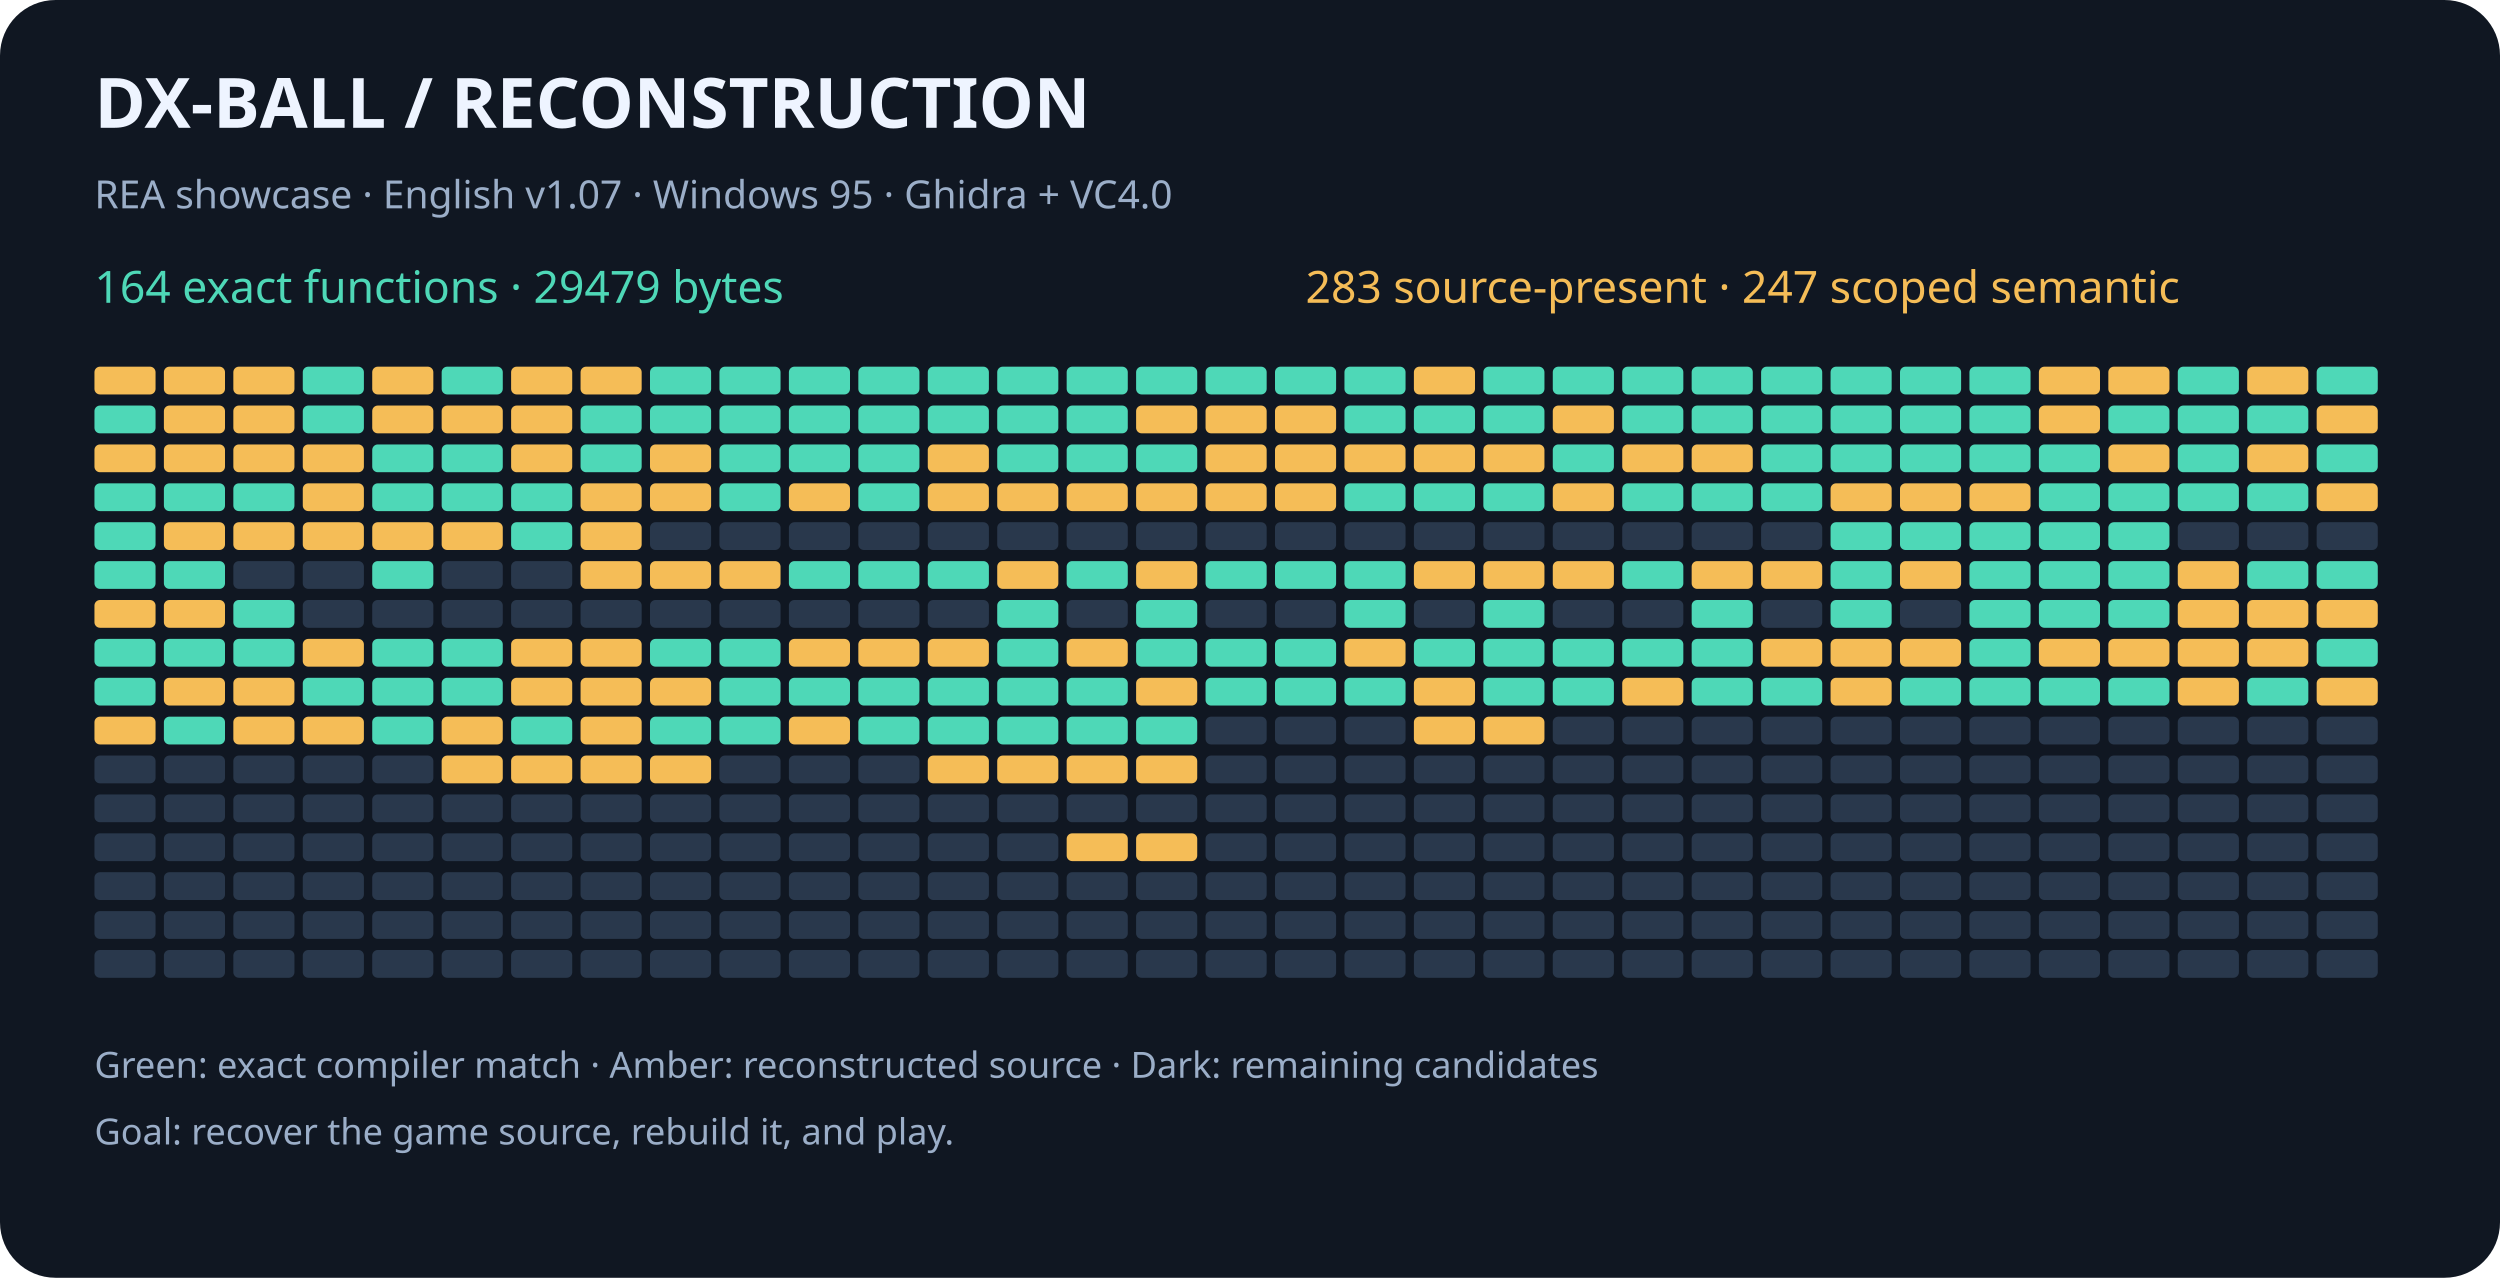
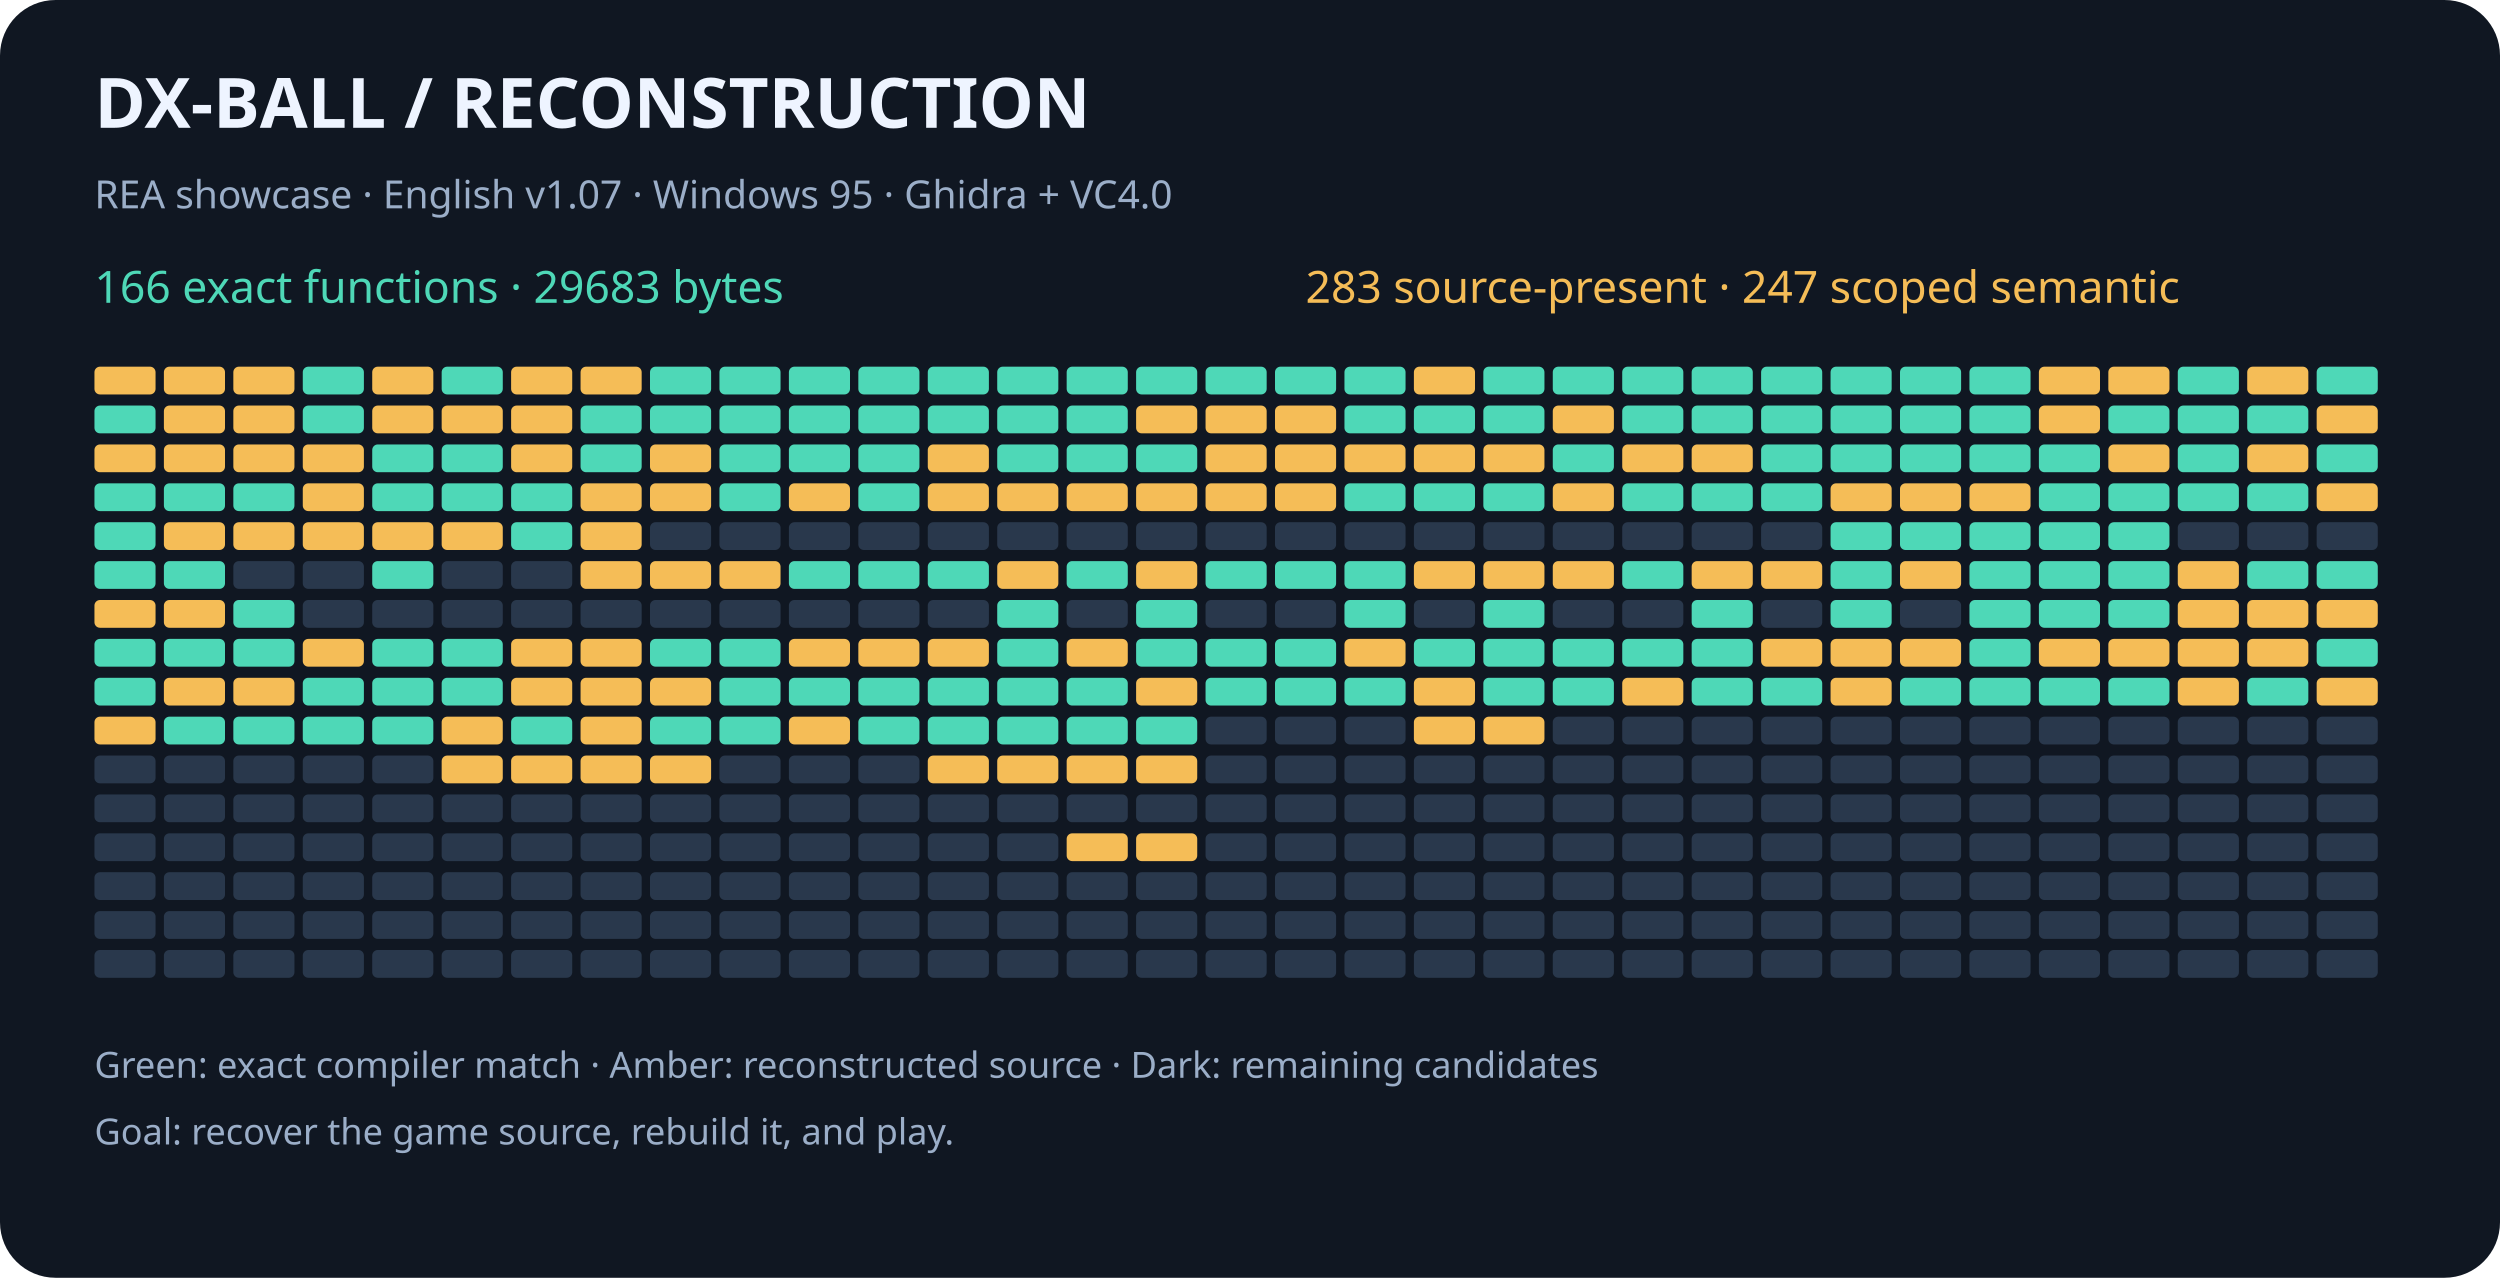
<svg xmlns="http://www.w3.org/2000/svg" width="900" height="460" viewBox="0 0 900 460" role="img" aria-labelledby="title desc">
  <rect width="900" height="460" rx="20" fill="#101722" />
  <g font-family="sans-serif">
    <text x="34" y="46" fill="#eef4ff" font-size="25" font-weight="bold">DX-BALL  /  RECONSTRUCTION</text>
    <text x="34" y="75" fill="#9baec8" font-size="14">REA showcase · English v1.07 · Windows 95 · Ghidra + VC4.0</text>
-     <text x="34" y="109" fill="#4ed8b7" font-size="16">164 exact functions · 29479 bytes</text>
+     <text x="34" y="109" fill="#4ed8b7" font-size="16">166 exact functions · 29683 bytes</text>
    <text x="470" y="109" fill="#f5bd57" font-size="16">283 source-present · 247 scoped semantic</text>
    <rect x="34" y="132" width="22" height="10" rx="2" fill="#f5bd57" />
    <rect x="59" y="132" width="22" height="10" rx="2" fill="#f5bd57" />
    <rect x="84" y="132" width="22" height="10" rx="2" fill="#f5bd57" />
    <rect x="109" y="132" width="22" height="10" rx="2" fill="#4ed8b7" />
    <rect x="134" y="132" width="22" height="10" rx="2" fill="#f5bd57" />
    <rect x="159" y="132" width="22" height="10" rx="2" fill="#4ed8b7" />
    <rect x="184" y="132" width="22" height="10" rx="2" fill="#f5bd57" />
    <rect x="209" y="132" width="22" height="10" rx="2" fill="#f5bd57" />
    <rect x="234" y="132" width="22" height="10" rx="2" fill="#4ed8b7" />
    <rect x="259" y="132" width="22" height="10" rx="2" fill="#4ed8b7" />
    <rect x="284" y="132" width="22" height="10" rx="2" fill="#4ed8b7" />
    <rect x="309" y="132" width="22" height="10" rx="2" fill="#4ed8b7" />
    <rect x="334" y="132" width="22" height="10" rx="2" fill="#4ed8b7" />
    <rect x="359" y="132" width="22" height="10" rx="2" fill="#4ed8b7" />
    <rect x="384" y="132" width="22" height="10" rx="2" fill="#4ed8b7" />
    <rect x="409" y="132" width="22" height="10" rx="2" fill="#4ed8b7" />
    <rect x="434" y="132" width="22" height="10" rx="2" fill="#4ed8b7" />
    <rect x="459" y="132" width="22" height="10" rx="2" fill="#4ed8b7" />
    <rect x="484" y="132" width="22" height="10" rx="2" fill="#4ed8b7" />
    <rect x="509" y="132" width="22" height="10" rx="2" fill="#f5bd57" />
    <rect x="534" y="132" width="22" height="10" rx="2" fill="#4ed8b7" />
    <rect x="559" y="132" width="22" height="10" rx="2" fill="#4ed8b7" />
    <rect x="584" y="132" width="22" height="10" rx="2" fill="#4ed8b7" />
    <rect x="609" y="132" width="22" height="10" rx="2" fill="#4ed8b7" />
    <rect x="634" y="132" width="22" height="10" rx="2" fill="#4ed8b7" />
    <rect x="659" y="132" width="22" height="10" rx="2" fill="#4ed8b7" />
    <rect x="684" y="132" width="22" height="10" rx="2" fill="#4ed8b7" />
    <rect x="709" y="132" width="22" height="10" rx="2" fill="#4ed8b7" />
    <rect x="734" y="132" width="22" height="10" rx="2" fill="#f5bd57" />
    <rect x="759" y="132" width="22" height="10" rx="2" fill="#f5bd57" />
    <rect x="784" y="132" width="22" height="10" rx="2" fill="#4ed8b7" />
    <rect x="809" y="132" width="22" height="10" rx="2" fill="#f5bd57" />
    <rect x="834" y="132" width="22" height="10" rx="2" fill="#4ed8b7" />
    <rect x="34" y="146" width="22" height="10" rx="2" fill="#4ed8b7" />
    <rect x="59" y="146" width="22" height="10" rx="2" fill="#f5bd57" />
    <rect x="84" y="146" width="22" height="10" rx="2" fill="#f5bd57" />
    <rect x="109" y="146" width="22" height="10" rx="2" fill="#4ed8b7" />
    <rect x="134" y="146" width="22" height="10" rx="2" fill="#f5bd57" />
    <rect x="159" y="146" width="22" height="10" rx="2" fill="#f5bd57" />
    <rect x="184" y="146" width="22" height="10" rx="2" fill="#f5bd57" />
    <rect x="209" y="146" width="22" height="10" rx="2" fill="#4ed8b7" />
    <rect x="234" y="146" width="22" height="10" rx="2" fill="#4ed8b7" />
    <rect x="259" y="146" width="22" height="10" rx="2" fill="#4ed8b7" />
    <rect x="284" y="146" width="22" height="10" rx="2" fill="#4ed8b7" />
    <rect x="309" y="146" width="22" height="10" rx="2" fill="#4ed8b7" />
    <rect x="334" y="146" width="22" height="10" rx="2" fill="#4ed8b7" />
    <rect x="359" y="146" width="22" height="10" rx="2" fill="#4ed8b7" />
    <rect x="384" y="146" width="22" height="10" rx="2" fill="#4ed8b7" />
    <rect x="409" y="146" width="22" height="10" rx="2" fill="#f5bd57" />
    <rect x="434" y="146" width="22" height="10" rx="2" fill="#f5bd57" />
    <rect x="459" y="146" width="22" height="10" rx="2" fill="#f5bd57" />
    <rect x="484" y="146" width="22" height="10" rx="2" fill="#4ed8b7" />
    <rect x="509" y="146" width="22" height="10" rx="2" fill="#4ed8b7" />
    <rect x="534" y="146" width="22" height="10" rx="2" fill="#4ed8b7" />
    <rect x="559" y="146" width="22" height="10" rx="2" fill="#f5bd57" />
    <rect x="584" y="146" width="22" height="10" rx="2" fill="#4ed8b7" />
    <rect x="609" y="146" width="22" height="10" rx="2" fill="#4ed8b7" />
    <rect x="634" y="146" width="22" height="10" rx="2" fill="#4ed8b7" />
    <rect x="659" y="146" width="22" height="10" rx="2" fill="#4ed8b7" />
    <rect x="684" y="146" width="22" height="10" rx="2" fill="#4ed8b7" />
    <rect x="709" y="146" width="22" height="10" rx="2" fill="#4ed8b7" />
    <rect x="734" y="146" width="22" height="10" rx="2" fill="#f5bd57" />
    <rect x="759" y="146" width="22" height="10" rx="2" fill="#4ed8b7" />
    <rect x="784" y="146" width="22" height="10" rx="2" fill="#4ed8b7" />
    <rect x="809" y="146" width="22" height="10" rx="2" fill="#4ed8b7" />
    <rect x="834" y="146" width="22" height="10" rx="2" fill="#f5bd57" />
    <rect x="34" y="160" width="22" height="10" rx="2" fill="#f5bd57" />
    <rect x="59" y="160" width="22" height="10" rx="2" fill="#f5bd57" />
    <rect x="84" y="160" width="22" height="10" rx="2" fill="#f5bd57" />
    <rect x="109" y="160" width="22" height="10" rx="2" fill="#f5bd57" />
    <rect x="134" y="160" width="22" height="10" rx="2" fill="#4ed8b7" />
    <rect x="159" y="160" width="22" height="10" rx="2" fill="#4ed8b7" />
    <rect x="184" y="160" width="22" height="10" rx="2" fill="#f5bd57" />
    <rect x="209" y="160" width="22" height="10" rx="2" fill="#4ed8b7" />
    <rect x="234" y="160" width="22" height="10" rx="2" fill="#f5bd57" />
    <rect x="259" y="160" width="22" height="10" rx="2" fill="#4ed8b7" />
    <rect x="284" y="160" width="22" height="10" rx="2" fill="#4ed8b7" />
    <rect x="309" y="160" width="22" height="10" rx="2" fill="#4ed8b7" />
    <rect x="334" y="160" width="22" height="10" rx="2" fill="#f5bd57" />
    <rect x="359" y="160" width="22" height="10" rx="2" fill="#4ed8b7" />
    <rect x="384" y="160" width="22" height="10" rx="2" fill="#4ed8b7" />
    <rect x="409" y="160" width="22" height="10" rx="2" fill="#4ed8b7" />
    <rect x="434" y="160" width="22" height="10" rx="2" fill="#f5bd57" />
    <rect x="459" y="160" width="22" height="10" rx="2" fill="#f5bd57" />
    <rect x="484" y="160" width="22" height="10" rx="2" fill="#f5bd57" />
    <rect x="509" y="160" width="22" height="10" rx="2" fill="#f5bd57" />
    <rect x="534" y="160" width="22" height="10" rx="2" fill="#f5bd57" />
    <rect x="559" y="160" width="22" height="10" rx="2" fill="#4ed8b7" />
    <rect x="584" y="160" width="22" height="10" rx="2" fill="#f5bd57" />
    <rect x="609" y="160" width="22" height="10" rx="2" fill="#f5bd57" />
    <rect x="634" y="160" width="22" height="10" rx="2" fill="#4ed8b7" />
    <rect x="659" y="160" width="22" height="10" rx="2" fill="#4ed8b7" />
    <rect x="684" y="160" width="22" height="10" rx="2" fill="#4ed8b7" />
    <rect x="709" y="160" width="22" height="10" rx="2" fill="#4ed8b7" />
    <rect x="734" y="160" width="22" height="10" rx="2" fill="#4ed8b7" />
    <rect x="759" y="160" width="22" height="10" rx="2" fill="#f5bd57" />
    <rect x="784" y="160" width="22" height="10" rx="2" fill="#4ed8b7" />
    <rect x="809" y="160" width="22" height="10" rx="2" fill="#f5bd57" />
    <rect x="834" y="160" width="22" height="10" rx="2" fill="#4ed8b7" />
    <rect x="34" y="174" width="22" height="10" rx="2" fill="#4ed8b7" />
    <rect x="59" y="174" width="22" height="10" rx="2" fill="#4ed8b7" />
    <rect x="84" y="174" width="22" height="10" rx="2" fill="#4ed8b7" />
    <rect x="109" y="174" width="22" height="10" rx="2" fill="#f5bd57" />
    <rect x="134" y="174" width="22" height="10" rx="2" fill="#4ed8b7" />
    <rect x="159" y="174" width="22" height="10" rx="2" fill="#4ed8b7" />
    <rect x="184" y="174" width="22" height="10" rx="2" fill="#4ed8b7" />
    <rect x="209" y="174" width="22" height="10" rx="2" fill="#f5bd57" />
    <rect x="234" y="174" width="22" height="10" rx="2" fill="#f5bd57" />
    <rect x="259" y="174" width="22" height="10" rx="2" fill="#4ed8b7" />
    <rect x="284" y="174" width="22" height="10" rx="2" fill="#f5bd57" />
    <rect x="309" y="174" width="22" height="10" rx="2" fill="#4ed8b7" />
    <rect x="334" y="174" width="22" height="10" rx="2" fill="#f5bd57" />
    <rect x="359" y="174" width="22" height="10" rx="2" fill="#f5bd57" />
    <rect x="384" y="174" width="22" height="10" rx="2" fill="#f5bd57" />
    <rect x="409" y="174" width="22" height="10" rx="2" fill="#f5bd57" />
    <rect x="434" y="174" width="22" height="10" rx="2" fill="#f5bd57" />
    <rect x="459" y="174" width="22" height="10" rx="2" fill="#f5bd57" />
    <rect x="484" y="174" width="22" height="10" rx="2" fill="#4ed8b7" />
    <rect x="509" y="174" width="22" height="10" rx="2" fill="#4ed8b7" />
    <rect x="534" y="174" width="22" height="10" rx="2" fill="#4ed8b7" />
    <rect x="559" y="174" width="22" height="10" rx="2" fill="#f5bd57" />
    <rect x="584" y="174" width="22" height="10" rx="2" fill="#4ed8b7" />
    <rect x="609" y="174" width="22" height="10" rx="2" fill="#4ed8b7" />
    <rect x="634" y="174" width="22" height="10" rx="2" fill="#4ed8b7" />
    <rect x="659" y="174" width="22" height="10" rx="2" fill="#f5bd57" />
    <rect x="684" y="174" width="22" height="10" rx="2" fill="#f5bd57" />
    <rect x="709" y="174" width="22" height="10" rx="2" fill="#f5bd57" />
    <rect x="734" y="174" width="22" height="10" rx="2" fill="#4ed8b7" />
    <rect x="759" y="174" width="22" height="10" rx="2" fill="#4ed8b7" />
    <rect x="784" y="174" width="22" height="10" rx="2" fill="#4ed8b7" />
    <rect x="809" y="174" width="22" height="10" rx="2" fill="#4ed8b7" />
    <rect x="834" y="174" width="22" height="10" rx="2" fill="#f5bd57" />
    <rect x="34" y="188" width="22" height="10" rx="2" fill="#4ed8b7" />
    <rect x="59" y="188" width="22" height="10" rx="2" fill="#f5bd57" />
    <rect x="84" y="188" width="22" height="10" rx="2" fill="#f5bd57" />
    <rect x="109" y="188" width="22" height="10" rx="2" fill="#f5bd57" />
    <rect x="134" y="188" width="22" height="10" rx="2" fill="#f5bd57" />
    <rect x="159" y="188" width="22" height="10" rx="2" fill="#f5bd57" />
    <rect x="184" y="188" width="22" height="10" rx="2" fill="#4ed8b7" />
    <rect x="209" y="188" width="22" height="10" rx="2" fill="#f5bd57" />
    <rect x="234" y="188" width="22" height="10" rx="2" fill="#29384c" />
    <rect x="259" y="188" width="22" height="10" rx="2" fill="#29384c" />
    <rect x="284" y="188" width="22" height="10" rx="2" fill="#29384c" />
    <rect x="309" y="188" width="22" height="10" rx="2" fill="#29384c" />
    <rect x="334" y="188" width="22" height="10" rx="2" fill="#29384c" />
    <rect x="359" y="188" width="22" height="10" rx="2" fill="#29384c" />
    <rect x="384" y="188" width="22" height="10" rx="2" fill="#29384c" />
    <rect x="409" y="188" width="22" height="10" rx="2" fill="#29384c" />
    <rect x="434" y="188" width="22" height="10" rx="2" fill="#29384c" />
    <rect x="459" y="188" width="22" height="10" rx="2" fill="#29384c" />
    <rect x="484" y="188" width="22" height="10" rx="2" fill="#29384c" />
    <rect x="509" y="188" width="22" height="10" rx="2" fill="#29384c" />
    <rect x="534" y="188" width="22" height="10" rx="2" fill="#29384c" />
    <rect x="559" y="188" width="22" height="10" rx="2" fill="#29384c" />
    <rect x="584" y="188" width="22" height="10" rx="2" fill="#29384c" />
    <rect x="609" y="188" width="22" height="10" rx="2" fill="#29384c" />
    <rect x="634" y="188" width="22" height="10" rx="2" fill="#29384c" />
    <rect x="659" y="188" width="22" height="10" rx="2" fill="#4ed8b7" />
    <rect x="684" y="188" width="22" height="10" rx="2" fill="#4ed8b7" />
    <rect x="709" y="188" width="22" height="10" rx="2" fill="#4ed8b7" />
    <rect x="734" y="188" width="22" height="10" rx="2" fill="#4ed8b7" />
    <rect x="759" y="188" width="22" height="10" rx="2" fill="#4ed8b7" />
    <rect x="784" y="188" width="22" height="10" rx="2" fill="#29384c" />
    <rect x="809" y="188" width="22" height="10" rx="2" fill="#29384c" />
    <rect x="834" y="188" width="22" height="10" rx="2" fill="#29384c" />
    <rect x="34" y="202" width="22" height="10" rx="2" fill="#4ed8b7" />
    <rect x="59" y="202" width="22" height="10" rx="2" fill="#4ed8b7" />
    <rect x="84" y="202" width="22" height="10" rx="2" fill="#29384c" />
    <rect x="109" y="202" width="22" height="10" rx="2" fill="#29384c" />
    <rect x="134" y="202" width="22" height="10" rx="2" fill="#4ed8b7" />
    <rect x="159" y="202" width="22" height="10" rx="2" fill="#29384c" />
    <rect x="184" y="202" width="22" height="10" rx="2" fill="#29384c" />
    <rect x="209" y="202" width="22" height="10" rx="2" fill="#f5bd57" />
    <rect x="234" y="202" width="22" height="10" rx="2" fill="#f5bd57" />
    <rect x="259" y="202" width="22" height="10" rx="2" fill="#f5bd57" />
    <rect x="284" y="202" width="22" height="10" rx="2" fill="#4ed8b7" />
    <rect x="309" y="202" width="22" height="10" rx="2" fill="#4ed8b7" />
    <rect x="334" y="202" width="22" height="10" rx="2" fill="#4ed8b7" />
    <rect x="359" y="202" width="22" height="10" rx="2" fill="#f5bd57" />
    <rect x="384" y="202" width="22" height="10" rx="2" fill="#4ed8b7" />
    <rect x="409" y="202" width="22" height="10" rx="2" fill="#f5bd57" />
    <rect x="434" y="202" width="22" height="10" rx="2" fill="#4ed8b7" />
    <rect x="459" y="202" width="22" height="10" rx="2" fill="#4ed8b7" />
    <rect x="484" y="202" width="22" height="10" rx="2" fill="#4ed8b7" />
    <rect x="509" y="202" width="22" height="10" rx="2" fill="#f5bd57" />
    <rect x="534" y="202" width="22" height="10" rx="2" fill="#f5bd57" />
    <rect x="559" y="202" width="22" height="10" rx="2" fill="#f5bd57" />
    <rect x="584" y="202" width="22" height="10" rx="2" fill="#4ed8b7" />
    <rect x="609" y="202" width="22" height="10" rx="2" fill="#f5bd57" />
    <rect x="634" y="202" width="22" height="10" rx="2" fill="#f5bd57" />
    <rect x="659" y="202" width="22" height="10" rx="2" fill="#4ed8b7" />
    <rect x="684" y="202" width="22" height="10" rx="2" fill="#f5bd57" />
    <rect x="709" y="202" width="22" height="10" rx="2" fill="#4ed8b7" />
    <rect x="734" y="202" width="22" height="10" rx="2" fill="#4ed8b7" />
    <rect x="759" y="202" width="22" height="10" rx="2" fill="#4ed8b7" />
    <rect x="784" y="202" width="22" height="10" rx="2" fill="#f5bd57" />
    <rect x="809" y="202" width="22" height="10" rx="2" fill="#4ed8b7" />
    <rect x="834" y="202" width="22" height="10" rx="2" fill="#4ed8b7" />
    <rect x="34" y="216" width="22" height="10" rx="2" fill="#f5bd57" />
    <rect x="59" y="216" width="22" height="10" rx="2" fill="#f5bd57" />
    <rect x="84" y="216" width="22" height="10" rx="2" fill="#4ed8b7" />
    <rect x="109" y="216" width="22" height="10" rx="2" fill="#29384c" />
    <rect x="134" y="216" width="22" height="10" rx="2" fill="#29384c" />
    <rect x="159" y="216" width="22" height="10" rx="2" fill="#29384c" />
    <rect x="184" y="216" width="22" height="10" rx="2" fill="#29384c" />
    <rect x="209" y="216" width="22" height="10" rx="2" fill="#29384c" />
    <rect x="234" y="216" width="22" height="10" rx="2" fill="#29384c" />
    <rect x="259" y="216" width="22" height="10" rx="2" fill="#29384c" />
    <rect x="284" y="216" width="22" height="10" rx="2" fill="#29384c" />
    <rect x="309" y="216" width="22" height="10" rx="2" fill="#29384c" />
    <rect x="334" y="216" width="22" height="10" rx="2" fill="#29384c" />
    <rect x="359" y="216" width="22" height="10" rx="2" fill="#4ed8b7" />
    <rect x="384" y="216" width="22" height="10" rx="2" fill="#29384c" />
    <rect x="409" y="216" width="22" height="10" rx="2" fill="#4ed8b7" />
    <rect x="434" y="216" width="22" height="10" rx="2" fill="#29384c" />
    <rect x="459" y="216" width="22" height="10" rx="2" fill="#29384c" />
    <rect x="484" y="216" width="22" height="10" rx="2" fill="#4ed8b7" />
    <rect x="509" y="216" width="22" height="10" rx="2" fill="#29384c" />
    <rect x="534" y="216" width="22" height="10" rx="2" fill="#4ed8b7" />
    <rect x="559" y="216" width="22" height="10" rx="2" fill="#29384c" />
    <rect x="584" y="216" width="22" height="10" rx="2" fill="#29384c" />
    <rect x="609" y="216" width="22" height="10" rx="2" fill="#4ed8b7" />
    <rect x="634" y="216" width="22" height="10" rx="2" fill="#29384c" />
    <rect x="659" y="216" width="22" height="10" rx="2" fill="#4ed8b7" />
    <rect x="684" y="216" width="22" height="10" rx="2" fill="#29384c" />
    <rect x="709" y="216" width="22" height="10" rx="2" fill="#4ed8b7" />
    <rect x="734" y="216" width="22" height="10" rx="2" fill="#4ed8b7" />
    <rect x="759" y="216" width="22" height="10" rx="2" fill="#4ed8b7" />
    <rect x="784" y="216" width="22" height="10" rx="2" fill="#f5bd57" />
    <rect x="809" y="216" width="22" height="10" rx="2" fill="#f5bd57" />
    <rect x="834" y="216" width="22" height="10" rx="2" fill="#f5bd57" />
    <rect x="34" y="230" width="22" height="10" rx="2" fill="#4ed8b7" />
    <rect x="59" y="230" width="22" height="10" rx="2" fill="#4ed8b7" />
    <rect x="84" y="230" width="22" height="10" rx="2" fill="#4ed8b7" />
    <rect x="109" y="230" width="22" height="10" rx="2" fill="#f5bd57" />
    <rect x="134" y="230" width="22" height="10" rx="2" fill="#4ed8b7" />
    <rect x="159" y="230" width="22" height="10" rx="2" fill="#4ed8b7" />
    <rect x="184" y="230" width="22" height="10" rx="2" fill="#f5bd57" />
    <rect x="209" y="230" width="22" height="10" rx="2" fill="#f5bd57" />
    <rect x="234" y="230" width="22" height="10" rx="2" fill="#4ed8b7" />
    <rect x="259" y="230" width="22" height="10" rx="2" fill="#4ed8b7" />
    <rect x="284" y="230" width="22" height="10" rx="2" fill="#f5bd57" />
    <rect x="309" y="230" width="22" height="10" rx="2" fill="#f5bd57" />
    <rect x="334" y="230" width="22" height="10" rx="2" fill="#f5bd57" />
    <rect x="359" y="230" width="22" height="10" rx="2" fill="#4ed8b7" />
    <rect x="384" y="230" width="22" height="10" rx="2" fill="#f5bd57" />
    <rect x="409" y="230" width="22" height="10" rx="2" fill="#4ed8b7" />
    <rect x="434" y="230" width="22" height="10" rx="2" fill="#4ed8b7" />
    <rect x="459" y="230" width="22" height="10" rx="2" fill="#4ed8b7" />
    <rect x="484" y="230" width="22" height="10" rx="2" fill="#f5bd57" />
    <rect x="509" y="230" width="22" height="10" rx="2" fill="#4ed8b7" />
    <rect x="534" y="230" width="22" height="10" rx="2" fill="#4ed8b7" />
    <rect x="559" y="230" width="22" height="10" rx="2" fill="#4ed8b7" />
    <rect x="584" y="230" width="22" height="10" rx="2" fill="#4ed8b7" />
    <rect x="609" y="230" width="22" height="10" rx="2" fill="#4ed8b7" />
    <rect x="634" y="230" width="22" height="10" rx="2" fill="#f5bd57" />
    <rect x="659" y="230" width="22" height="10" rx="2" fill="#f5bd57" />
    <rect x="684" y="230" width="22" height="10" rx="2" fill="#f5bd57" />
    <rect x="709" y="230" width="22" height="10" rx="2" fill="#4ed8b7" />
    <rect x="734" y="230" width="22" height="10" rx="2" fill="#f5bd57" />
    <rect x="759" y="230" width="22" height="10" rx="2" fill="#f5bd57" />
    <rect x="784" y="230" width="22" height="10" rx="2" fill="#f5bd57" />
    <rect x="809" y="230" width="22" height="10" rx="2" fill="#f5bd57" />
    <rect x="834" y="230" width="22" height="10" rx="2" fill="#4ed8b7" />
    <rect x="34" y="244" width="22" height="10" rx="2" fill="#4ed8b7" />
    <rect x="59" y="244" width="22" height="10" rx="2" fill="#f5bd57" />
    <rect x="84" y="244" width="22" height="10" rx="2" fill="#f5bd57" />
    <rect x="109" y="244" width="22" height="10" rx="2" fill="#4ed8b7" />
    <rect x="134" y="244" width="22" height="10" rx="2" fill="#4ed8b7" />
    <rect x="159" y="244" width="22" height="10" rx="2" fill="#4ed8b7" />
    <rect x="184" y="244" width="22" height="10" rx="2" fill="#f5bd57" />
    <rect x="209" y="244" width="22" height="10" rx="2" fill="#f5bd57" />
    <rect x="234" y="244" width="22" height="10" rx="2" fill="#f5bd57" />
    <rect x="259" y="244" width="22" height="10" rx="2" fill="#4ed8b7" />
    <rect x="284" y="244" width="22" height="10" rx="2" fill="#4ed8b7" />
    <rect x="309" y="244" width="22" height="10" rx="2" fill="#4ed8b7" />
    <rect x="334" y="244" width="22" height="10" rx="2" fill="#4ed8b7" />
    <rect x="359" y="244" width="22" height="10" rx="2" fill="#4ed8b7" />
    <rect x="384" y="244" width="22" height="10" rx="2" fill="#4ed8b7" />
    <rect x="409" y="244" width="22" height="10" rx="2" fill="#f5bd57" />
    <rect x="434" y="244" width="22" height="10" rx="2" fill="#4ed8b7" />
    <rect x="459" y="244" width="22" height="10" rx="2" fill="#4ed8b7" />
    <rect x="484" y="244" width="22" height="10" rx="2" fill="#4ed8b7" />
    <rect x="509" y="244" width="22" height="10" rx="2" fill="#f5bd57" />
    <rect x="534" y="244" width="22" height="10" rx="2" fill="#4ed8b7" />
    <rect x="559" y="244" width="22" height="10" rx="2" fill="#4ed8b7" />
    <rect x="584" y="244" width="22" height="10" rx="2" fill="#f5bd57" />
    <rect x="609" y="244" width="22" height="10" rx="2" fill="#4ed8b7" />
    <rect x="634" y="244" width="22" height="10" rx="2" fill="#4ed8b7" />
    <rect x="659" y="244" width="22" height="10" rx="2" fill="#f5bd57" />
    <rect x="684" y="244" width="22" height="10" rx="2" fill="#4ed8b7" />
    <rect x="709" y="244" width="22" height="10" rx="2" fill="#4ed8b7" />
    <rect x="734" y="244" width="22" height="10" rx="2" fill="#4ed8b7" />
    <rect x="759" y="244" width="22" height="10" rx="2" fill="#4ed8b7" />
    <rect x="784" y="244" width="22" height="10" rx="2" fill="#f5bd57" />
    <rect x="809" y="244" width="22" height="10" rx="2" fill="#4ed8b7" />
    <rect x="834" y="244" width="22" height="10" rx="2" fill="#f5bd57" />
    <rect x="34" y="258" width="22" height="10" rx="2" fill="#f5bd57" />
    <rect x="59" y="258" width="22" height="10" rx="2" fill="#4ed8b7" />
-     <rect x="84" y="258" width="22" height="10" rx="2" fill="#f5bd57" />
-     <rect x="109" y="258" width="22" height="10" rx="2" fill="#f5bd57" />
+     <rect x="84" y="258" width="22" height="10" rx="2" fill="#4ed8b7" />
+     <rect x="109" y="258" width="22" height="10" rx="2" fill="#4ed8b7" />
    <rect x="134" y="258" width="22" height="10" rx="2" fill="#4ed8b7" />
    <rect x="159" y="258" width="22" height="10" rx="2" fill="#f5bd57" />
    <rect x="184" y="258" width="22" height="10" rx="2" fill="#4ed8b7" />
    <rect x="209" y="258" width="22" height="10" rx="2" fill="#f5bd57" />
    <rect x="234" y="258" width="22" height="10" rx="2" fill="#4ed8b7" />
    <rect x="259" y="258" width="22" height="10" rx="2" fill="#4ed8b7" />
    <rect x="284" y="258" width="22" height="10" rx="2" fill="#f5bd57" />
    <rect x="309" y="258" width="22" height="10" rx="2" fill="#4ed8b7" />
    <rect x="334" y="258" width="22" height="10" rx="2" fill="#4ed8b7" />
    <rect x="359" y="258" width="22" height="10" rx="2" fill="#4ed8b7" />
    <rect x="384" y="258" width="22" height="10" rx="2" fill="#4ed8b7" />
    <rect x="409" y="258" width="22" height="10" rx="2" fill="#4ed8b7" />
    <rect x="434" y="258" width="22" height="10" rx="2" fill="#29384c" />
    <rect x="459" y="258" width="22" height="10" rx="2" fill="#29384c" />
    <rect x="484" y="258" width="22" height="10" rx="2" fill="#29384c" />
    <rect x="509" y="258" width="22" height="10" rx="2" fill="#f5bd57" />
    <rect x="534" y="258" width="22" height="10" rx="2" fill="#f5bd57" />
    <rect x="559" y="258" width="22" height="10" rx="2" fill="#29384c" />
    <rect x="584" y="258" width="22" height="10" rx="2" fill="#29384c" />
    <rect x="609" y="258" width="22" height="10" rx="2" fill="#29384c" />
    <rect x="634" y="258" width="22" height="10" rx="2" fill="#29384c" />
    <rect x="659" y="258" width="22" height="10" rx="2" fill="#29384c" />
    <rect x="684" y="258" width="22" height="10" rx="2" fill="#29384c" />
    <rect x="709" y="258" width="22" height="10" rx="2" fill="#29384c" />
    <rect x="734" y="258" width="22" height="10" rx="2" fill="#29384c" />
    <rect x="759" y="258" width="22" height="10" rx="2" fill="#29384c" />
    <rect x="784" y="258" width="22" height="10" rx="2" fill="#29384c" />
    <rect x="809" y="258" width="22" height="10" rx="2" fill="#29384c" />
    <rect x="834" y="258" width="22" height="10" rx="2" fill="#29384c" />
    <rect x="34" y="272" width="22" height="10" rx="2" fill="#29384c" />
    <rect x="59" y="272" width="22" height="10" rx="2" fill="#29384c" />
    <rect x="84" y="272" width="22" height="10" rx="2" fill="#29384c" />
    <rect x="109" y="272" width="22" height="10" rx="2" fill="#29384c" />
    <rect x="134" y="272" width="22" height="10" rx="2" fill="#29384c" />
    <rect x="159" y="272" width="22" height="10" rx="2" fill="#f5bd57" />
    <rect x="184" y="272" width="22" height="10" rx="2" fill="#f5bd57" />
    <rect x="209" y="272" width="22" height="10" rx="2" fill="#f5bd57" />
    <rect x="234" y="272" width="22" height="10" rx="2" fill="#f5bd57" />
    <rect x="259" y="272" width="22" height="10" rx="2" fill="#29384c" />
    <rect x="284" y="272" width="22" height="10" rx="2" fill="#29384c" />
    <rect x="309" y="272" width="22" height="10" rx="2" fill="#29384c" />
    <rect x="334" y="272" width="22" height="10" rx="2" fill="#f5bd57" />
    <rect x="359" y="272" width="22" height="10" rx="2" fill="#f5bd57" />
    <rect x="384" y="272" width="22" height="10" rx="2" fill="#f5bd57" />
    <rect x="409" y="272" width="22" height="10" rx="2" fill="#f5bd57" />
    <rect x="434" y="272" width="22" height="10" rx="2" fill="#29384c" />
    <rect x="459" y="272" width="22" height="10" rx="2" fill="#29384c" />
    <rect x="484" y="272" width="22" height="10" rx="2" fill="#29384c" />
    <rect x="509" y="272" width="22" height="10" rx="2" fill="#29384c" />
    <rect x="534" y="272" width="22" height="10" rx="2" fill="#29384c" />
    <rect x="559" y="272" width="22" height="10" rx="2" fill="#29384c" />
    <rect x="584" y="272" width="22" height="10" rx="2" fill="#29384c" />
    <rect x="609" y="272" width="22" height="10" rx="2" fill="#29384c" />
    <rect x="634" y="272" width="22" height="10" rx="2" fill="#29384c" />
    <rect x="659" y="272" width="22" height="10" rx="2" fill="#29384c" />
    <rect x="684" y="272" width="22" height="10" rx="2" fill="#29384c" />
    <rect x="709" y="272" width="22" height="10" rx="2" fill="#29384c" />
    <rect x="734" y="272" width="22" height="10" rx="2" fill="#29384c" />
    <rect x="759" y="272" width="22" height="10" rx="2" fill="#29384c" />
    <rect x="784" y="272" width="22" height="10" rx="2" fill="#29384c" />
    <rect x="809" y="272" width="22" height="10" rx="2" fill="#29384c" />
    <rect x="834" y="272" width="22" height="10" rx="2" fill="#29384c" />
    <rect x="34" y="286" width="22" height="10" rx="2" fill="#29384c" />
    <rect x="59" y="286" width="22" height="10" rx="2" fill="#29384c" />
    <rect x="84" y="286" width="22" height="10" rx="2" fill="#29384c" />
    <rect x="109" y="286" width="22" height="10" rx="2" fill="#29384c" />
    <rect x="134" y="286" width="22" height="10" rx="2" fill="#29384c" />
    <rect x="159" y="286" width="22" height="10" rx="2" fill="#29384c" />
    <rect x="184" y="286" width="22" height="10" rx="2" fill="#29384c" />
    <rect x="209" y="286" width="22" height="10" rx="2" fill="#29384c" />
    <rect x="234" y="286" width="22" height="10" rx="2" fill="#29384c" />
    <rect x="259" y="286" width="22" height="10" rx="2" fill="#29384c" />
    <rect x="284" y="286" width="22" height="10" rx="2" fill="#29384c" />
    <rect x="309" y="286" width="22" height="10" rx="2" fill="#29384c" />
    <rect x="334" y="286" width="22" height="10" rx="2" fill="#29384c" />
    <rect x="359" y="286" width="22" height="10" rx="2" fill="#29384c" />
    <rect x="384" y="286" width="22" height="10" rx="2" fill="#29384c" />
    <rect x="409" y="286" width="22" height="10" rx="2" fill="#29384c" />
    <rect x="434" y="286" width="22" height="10" rx="2" fill="#29384c" />
    <rect x="459" y="286" width="22" height="10" rx="2" fill="#29384c" />
    <rect x="484" y="286" width="22" height="10" rx="2" fill="#29384c" />
    <rect x="509" y="286" width="22" height="10" rx="2" fill="#29384c" />
    <rect x="534" y="286" width="22" height="10" rx="2" fill="#29384c" />
    <rect x="559" y="286" width="22" height="10" rx="2" fill="#29384c" />
    <rect x="584" y="286" width="22" height="10" rx="2" fill="#29384c" />
    <rect x="609" y="286" width="22" height="10" rx="2" fill="#29384c" />
    <rect x="634" y="286" width="22" height="10" rx="2" fill="#29384c" />
    <rect x="659" y="286" width="22" height="10" rx="2" fill="#29384c" />
    <rect x="684" y="286" width="22" height="10" rx="2" fill="#29384c" />
    <rect x="709" y="286" width="22" height="10" rx="2" fill="#29384c" />
    <rect x="734" y="286" width="22" height="10" rx="2" fill="#29384c" />
    <rect x="759" y="286" width="22" height="10" rx="2" fill="#29384c" />
    <rect x="784" y="286" width="22" height="10" rx="2" fill="#29384c" />
    <rect x="809" y="286" width="22" height="10" rx="2" fill="#29384c" />
    <rect x="834" y="286" width="22" height="10" rx="2" fill="#29384c" />
    <rect x="34" y="300" width="22" height="10" rx="2" fill="#29384c" />
    <rect x="59" y="300" width="22" height="10" rx="2" fill="#29384c" />
    <rect x="84" y="300" width="22" height="10" rx="2" fill="#29384c" />
    <rect x="109" y="300" width="22" height="10" rx="2" fill="#29384c" />
    <rect x="134" y="300" width="22" height="10" rx="2" fill="#29384c" />
    <rect x="159" y="300" width="22" height="10" rx="2" fill="#29384c" />
    <rect x="184" y="300" width="22" height="10" rx="2" fill="#29384c" />
    <rect x="209" y="300" width="22" height="10" rx="2" fill="#29384c" />
    <rect x="234" y="300" width="22" height="10" rx="2" fill="#29384c" />
    <rect x="259" y="300" width="22" height="10" rx="2" fill="#29384c" />
    <rect x="284" y="300" width="22" height="10" rx="2" fill="#29384c" />
    <rect x="309" y="300" width="22" height="10" rx="2" fill="#29384c" />
    <rect x="334" y="300" width="22" height="10" rx="2" fill="#29384c" />
    <rect x="359" y="300" width="22" height="10" rx="2" fill="#29384c" />
    <rect x="384" y="300" width="22" height="10" rx="2" fill="#f5bd57" />
    <rect x="409" y="300" width="22" height="10" rx="2" fill="#f5bd57" />
    <rect x="434" y="300" width="22" height="10" rx="2" fill="#29384c" />
    <rect x="459" y="300" width="22" height="10" rx="2" fill="#29384c" />
    <rect x="484" y="300" width="22" height="10" rx="2" fill="#29384c" />
    <rect x="509" y="300" width="22" height="10" rx="2" fill="#29384c" />
    <rect x="534" y="300" width="22" height="10" rx="2" fill="#29384c" />
    <rect x="559" y="300" width="22" height="10" rx="2" fill="#29384c" />
    <rect x="584" y="300" width="22" height="10" rx="2" fill="#29384c" />
    <rect x="609" y="300" width="22" height="10" rx="2" fill="#29384c" />
    <rect x="634" y="300" width="22" height="10" rx="2" fill="#29384c" />
    <rect x="659" y="300" width="22" height="10" rx="2" fill="#29384c" />
    <rect x="684" y="300" width="22" height="10" rx="2" fill="#29384c" />
    <rect x="709" y="300" width="22" height="10" rx="2" fill="#29384c" />
    <rect x="734" y="300" width="22" height="10" rx="2" fill="#29384c" />
    <rect x="759" y="300" width="22" height="10" rx="2" fill="#29384c" />
    <rect x="784" y="300" width="22" height="10" rx="2" fill="#29384c" />
    <rect x="809" y="300" width="22" height="10" rx="2" fill="#29384c" />
    <rect x="834" y="300" width="22" height="10" rx="2" fill="#29384c" />
    <rect x="34" y="314" width="22" height="10" rx="2" fill="#29384c" />
    <rect x="59" y="314" width="22" height="10" rx="2" fill="#29384c" />
    <rect x="84" y="314" width="22" height="10" rx="2" fill="#29384c" />
    <rect x="109" y="314" width="22" height="10" rx="2" fill="#29384c" />
    <rect x="134" y="314" width="22" height="10" rx="2" fill="#29384c" />
    <rect x="159" y="314" width="22" height="10" rx="2" fill="#29384c" />
    <rect x="184" y="314" width="22" height="10" rx="2" fill="#29384c" />
    <rect x="209" y="314" width="22" height="10" rx="2" fill="#29384c" />
    <rect x="234" y="314" width="22" height="10" rx="2" fill="#29384c" />
    <rect x="259" y="314" width="22" height="10" rx="2" fill="#29384c" />
    <rect x="284" y="314" width="22" height="10" rx="2" fill="#29384c" />
    <rect x="309" y="314" width="22" height="10" rx="2" fill="#29384c" />
    <rect x="334" y="314" width="22" height="10" rx="2" fill="#29384c" />
    <rect x="359" y="314" width="22" height="10" rx="2" fill="#29384c" />
    <rect x="384" y="314" width="22" height="10" rx="2" fill="#29384c" />
    <rect x="409" y="314" width="22" height="10" rx="2" fill="#29384c" />
    <rect x="434" y="314" width="22" height="10" rx="2" fill="#29384c" />
    <rect x="459" y="314" width="22" height="10" rx="2" fill="#29384c" />
    <rect x="484" y="314" width="22" height="10" rx="2" fill="#29384c" />
    <rect x="509" y="314" width="22" height="10" rx="2" fill="#29384c" />
    <rect x="534" y="314" width="22" height="10" rx="2" fill="#29384c" />
    <rect x="559" y="314" width="22" height="10" rx="2" fill="#29384c" />
    <rect x="584" y="314" width="22" height="10" rx="2" fill="#29384c" />
    <rect x="609" y="314" width="22" height="10" rx="2" fill="#29384c" />
    <rect x="634" y="314" width="22" height="10" rx="2" fill="#29384c" />
    <rect x="659" y="314" width="22" height="10" rx="2" fill="#29384c" />
    <rect x="684" y="314" width="22" height="10" rx="2" fill="#29384c" />
    <rect x="709" y="314" width="22" height="10" rx="2" fill="#29384c" />
    <rect x="734" y="314" width="22" height="10" rx="2" fill="#29384c" />
    <rect x="759" y="314" width="22" height="10" rx="2" fill="#29384c" />
    <rect x="784" y="314" width="22" height="10" rx="2" fill="#29384c" />
    <rect x="809" y="314" width="22" height="10" rx="2" fill="#29384c" />
    <rect x="834" y="314" width="22" height="10" rx="2" fill="#29384c" />
    <rect x="34" y="328" width="22" height="10" rx="2" fill="#29384c" />
    <rect x="59" y="328" width="22" height="10" rx="2" fill="#29384c" />
    <rect x="84" y="328" width="22" height="10" rx="2" fill="#29384c" />
    <rect x="109" y="328" width="22" height="10" rx="2" fill="#29384c" />
    <rect x="134" y="328" width="22" height="10" rx="2" fill="#29384c" />
    <rect x="159" y="328" width="22" height="10" rx="2" fill="#29384c" />
    <rect x="184" y="328" width="22" height="10" rx="2" fill="#29384c" />
    <rect x="209" y="328" width="22" height="10" rx="2" fill="#29384c" />
    <rect x="234" y="328" width="22" height="10" rx="2" fill="#29384c" />
    <rect x="259" y="328" width="22" height="10" rx="2" fill="#29384c" />
    <rect x="284" y="328" width="22" height="10" rx="2" fill="#29384c" />
    <rect x="309" y="328" width="22" height="10" rx="2" fill="#29384c" />
    <rect x="334" y="328" width="22" height="10" rx="2" fill="#29384c" />
    <rect x="359" y="328" width="22" height="10" rx="2" fill="#29384c" />
    <rect x="384" y="328" width="22" height="10" rx="2" fill="#29384c" />
    <rect x="409" y="328" width="22" height="10" rx="2" fill="#29384c" />
    <rect x="434" y="328" width="22" height="10" rx="2" fill="#29384c" />
    <rect x="459" y="328" width="22" height="10" rx="2" fill="#29384c" />
    <rect x="484" y="328" width="22" height="10" rx="2" fill="#29384c" />
    <rect x="509" y="328" width="22" height="10" rx="2" fill="#29384c" />
    <rect x="534" y="328" width="22" height="10" rx="2" fill="#29384c" />
    <rect x="559" y="328" width="22" height="10" rx="2" fill="#29384c" />
    <rect x="584" y="328" width="22" height="10" rx="2" fill="#29384c" />
    <rect x="609" y="328" width="22" height="10" rx="2" fill="#29384c" />
    <rect x="634" y="328" width="22" height="10" rx="2" fill="#29384c" />
    <rect x="659" y="328" width="22" height="10" rx="2" fill="#29384c" />
    <rect x="684" y="328" width="22" height="10" rx="2" fill="#29384c" />
    <rect x="709" y="328" width="22" height="10" rx="2" fill="#29384c" />
    <rect x="734" y="328" width="22" height="10" rx="2" fill="#29384c" />
    <rect x="759" y="328" width="22" height="10" rx="2" fill="#29384c" />
    <rect x="784" y="328" width="22" height="10" rx="2" fill="#29384c" />
    <rect x="809" y="328" width="22" height="10" rx="2" fill="#29384c" />
    <rect x="834" y="328" width="22" height="10" rx="2" fill="#29384c" />
    <rect x="34" y="342" width="22" height="10" rx="2" fill="#29384c" />
    <rect x="59" y="342" width="22" height="10" rx="2" fill="#29384c" />
    <rect x="84" y="342" width="22" height="10" rx="2" fill="#29384c" />
    <rect x="109" y="342" width="22" height="10" rx="2" fill="#29384c" />
    <rect x="134" y="342" width="22" height="10" rx="2" fill="#29384c" />
    <rect x="159" y="342" width="22" height="10" rx="2" fill="#29384c" />
    <rect x="184" y="342" width="22" height="10" rx="2" fill="#29384c" />
    <rect x="209" y="342" width="22" height="10" rx="2" fill="#29384c" />
    <rect x="234" y="342" width="22" height="10" rx="2" fill="#29384c" />
    <rect x="259" y="342" width="22" height="10" rx="2" fill="#29384c" />
    <rect x="284" y="342" width="22" height="10" rx="2" fill="#29384c" />
    <rect x="309" y="342" width="22" height="10" rx="2" fill="#29384c" />
    <rect x="334" y="342" width="22" height="10" rx="2" fill="#29384c" />
    <rect x="359" y="342" width="22" height="10" rx="2" fill="#29384c" />
    <rect x="384" y="342" width="22" height="10" rx="2" fill="#29384c" />
    <rect x="409" y="342" width="22" height="10" rx="2" fill="#29384c" />
    <rect x="434" y="342" width="22" height="10" rx="2" fill="#29384c" />
    <rect x="459" y="342" width="22" height="10" rx="2" fill="#29384c" />
    <rect x="484" y="342" width="22" height="10" rx="2" fill="#29384c" />
    <rect x="509" y="342" width="22" height="10" rx="2" fill="#29384c" />
    <rect x="534" y="342" width="22" height="10" rx="2" fill="#29384c" />
    <rect x="559" y="342" width="22" height="10" rx="2" fill="#29384c" />
    <rect x="584" y="342" width="22" height="10" rx="2" fill="#29384c" />
    <rect x="609" y="342" width="22" height="10" rx="2" fill="#29384c" />
    <rect x="634" y="342" width="22" height="10" rx="2" fill="#29384c" />
    <rect x="659" y="342" width="22" height="10" rx="2" fill="#29384c" />
    <rect x="684" y="342" width="22" height="10" rx="2" fill="#29384c" />
    <rect x="709" y="342" width="22" height="10" rx="2" fill="#29384c" />
    <rect x="734" y="342" width="22" height="10" rx="2" fill="#29384c" />
    <rect x="759" y="342" width="22" height="10" rx="2" fill="#29384c" />
    <rect x="784" y="342" width="22" height="10" rx="2" fill="#29384c" />
    <rect x="809" y="342" width="22" height="10" rx="2" fill="#29384c" />
    <rect x="834" y="342" width="22" height="10" rx="2" fill="#29384c" />
    <text x="34" y="388" fill="#9baec8" font-size="13">Green: exact compiler match · Amber: reconstructed source · Dark: remaining candidates</text>
    <text x="34" y="412" fill="#9baec8" font-size="13">Goal: recover the game source, rebuild it, and play.</text>
  </g>
</svg>
